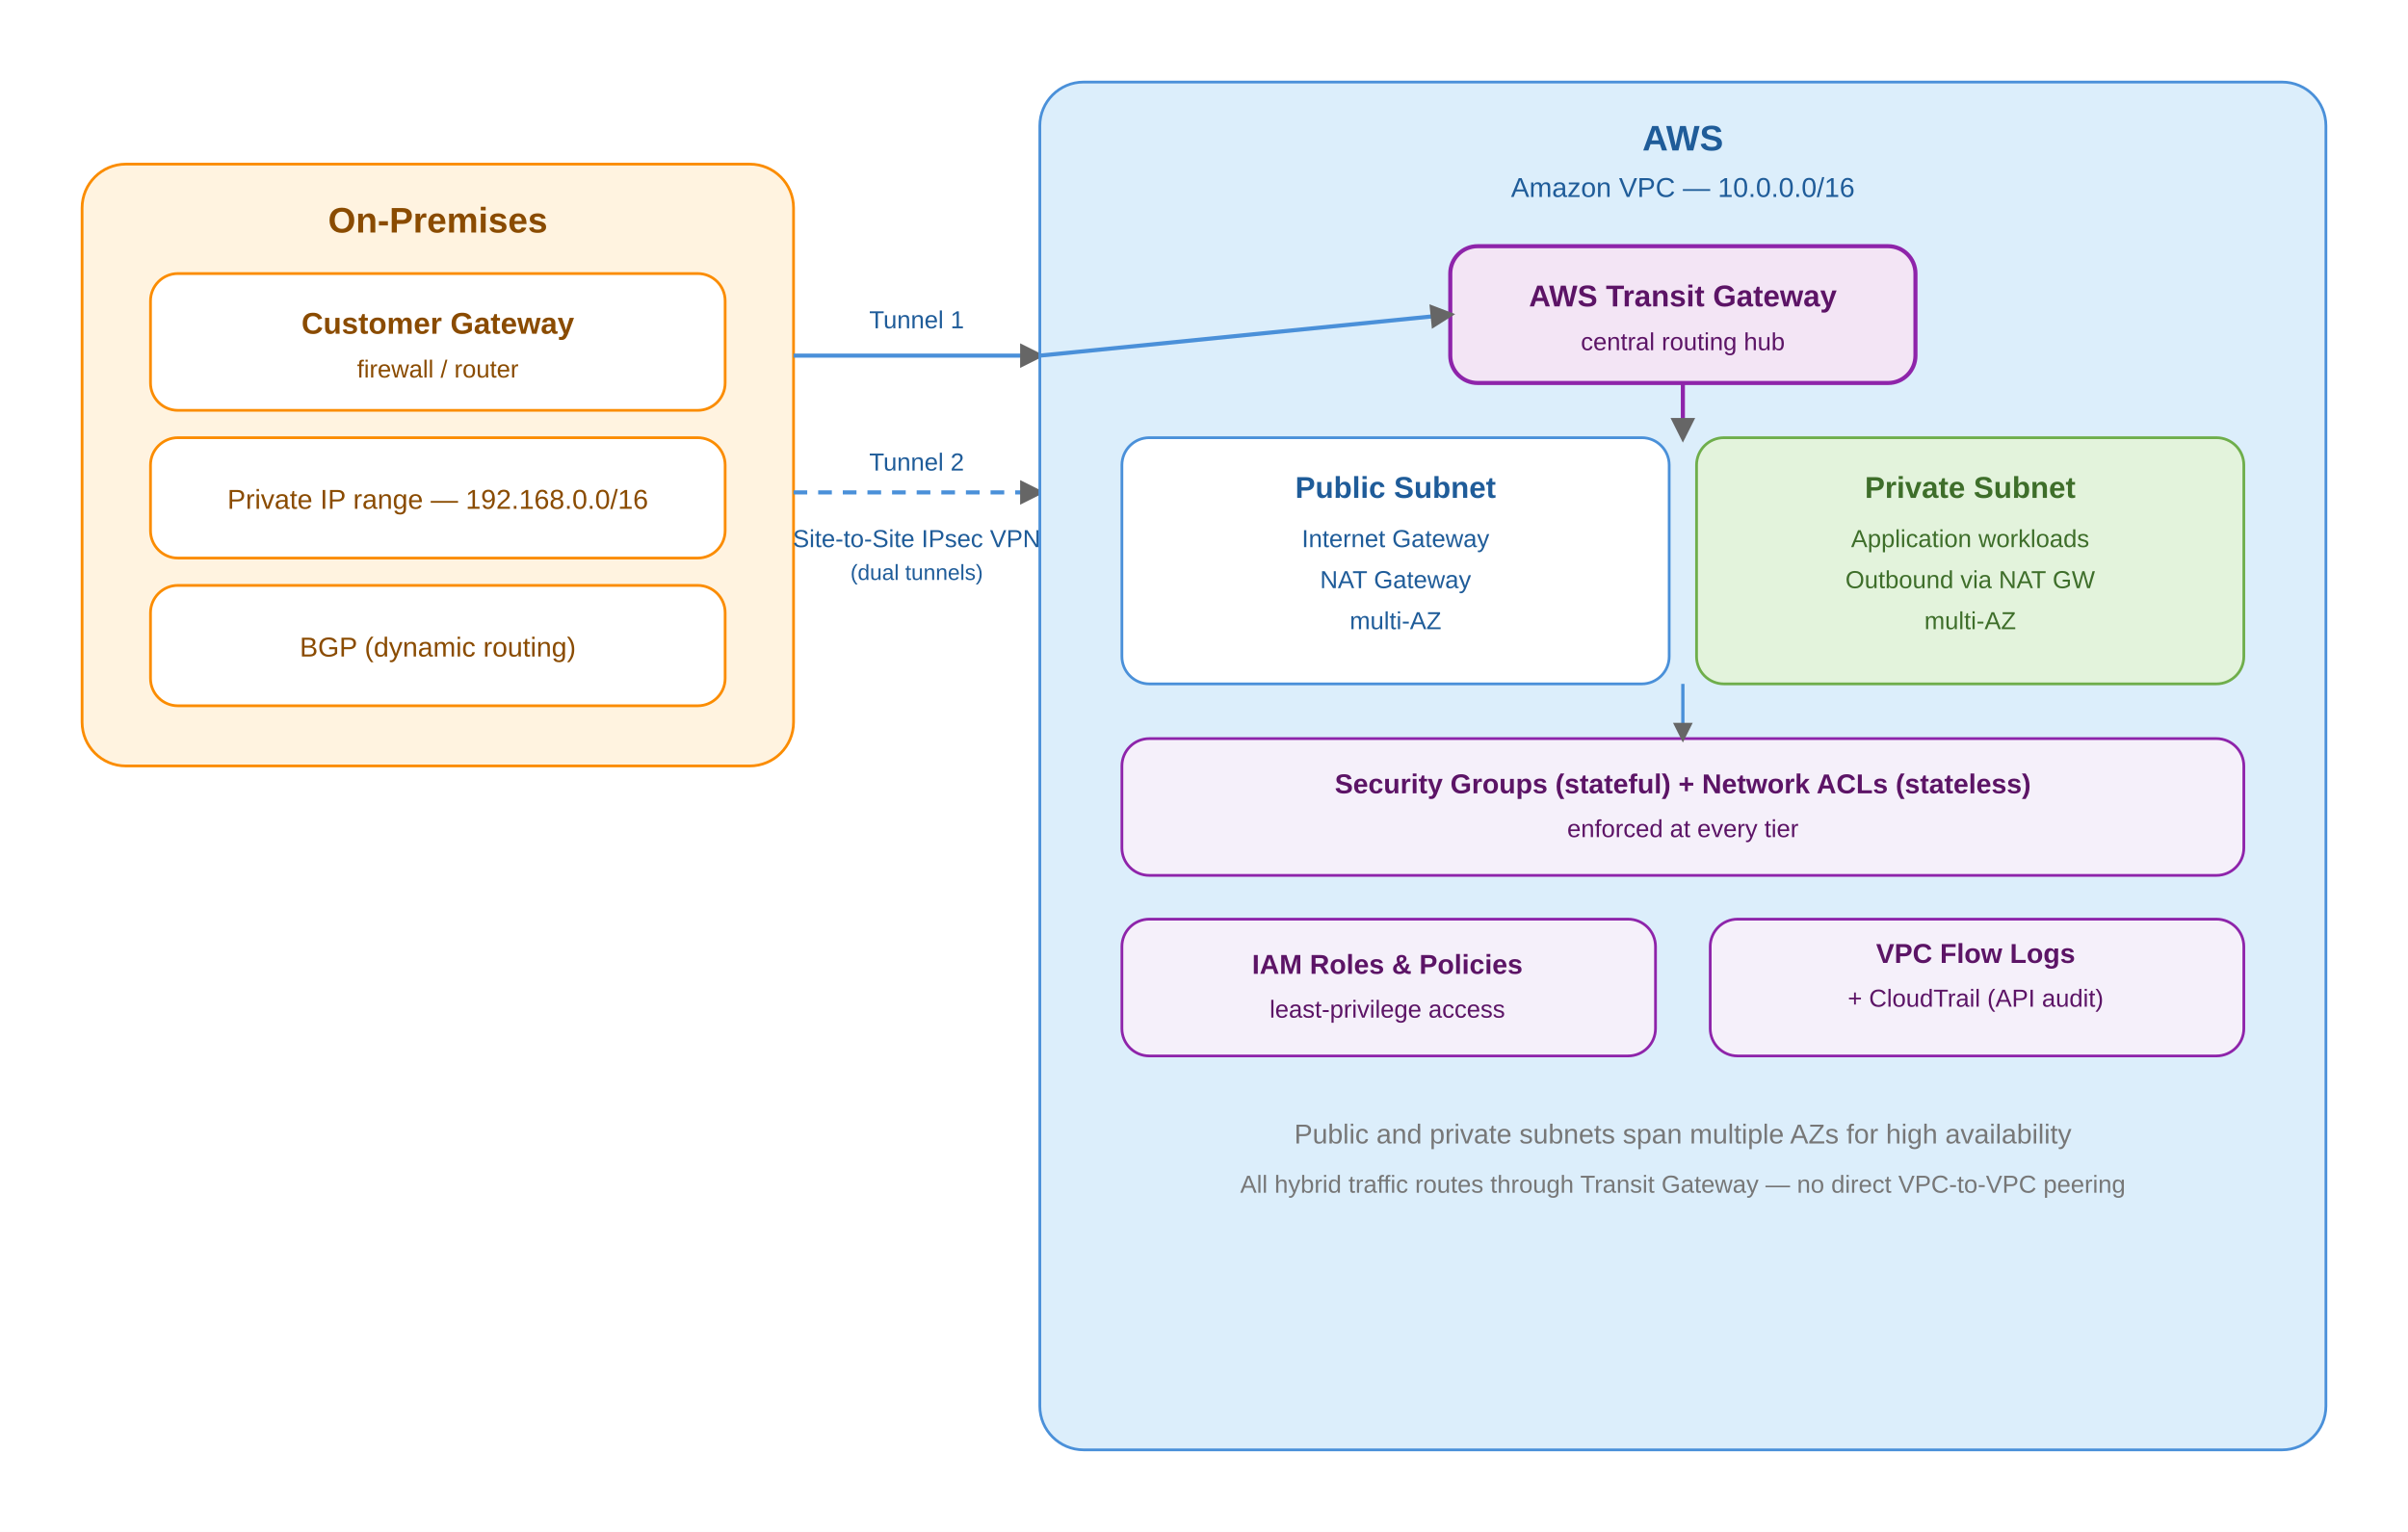
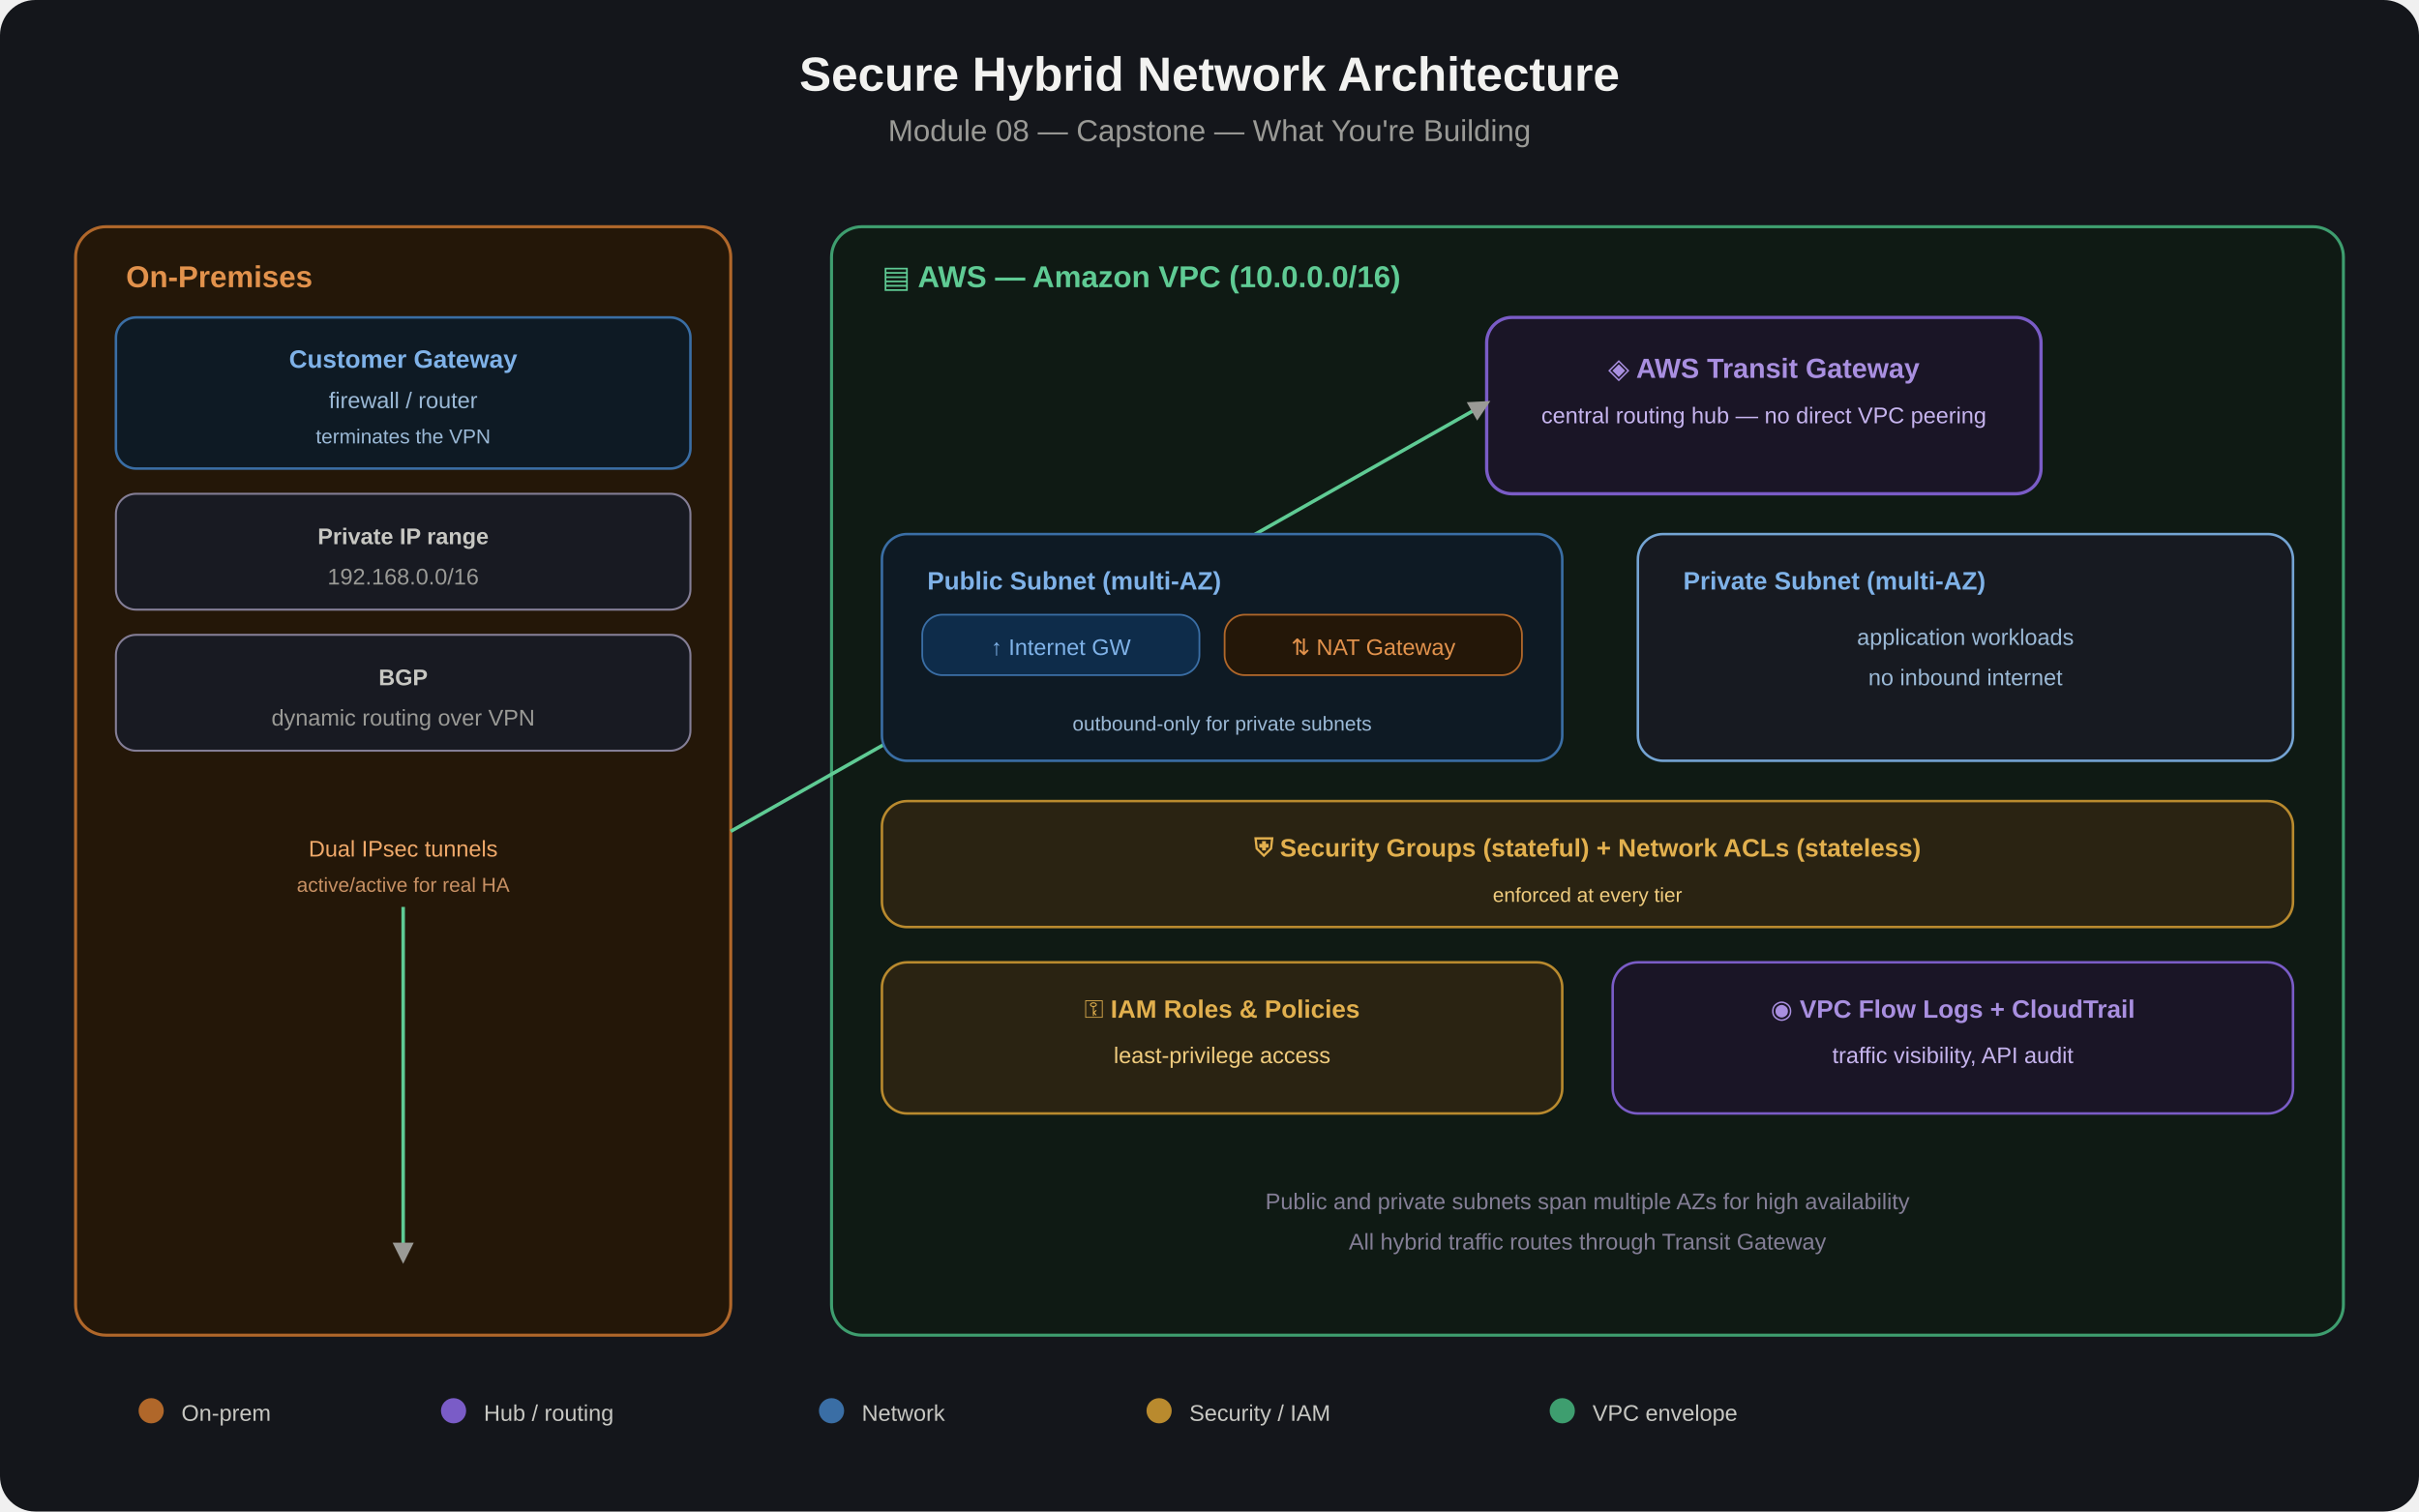
- <svg xmlns="http://www.w3.org/2000/svg" width="880" height="560" viewBox="0 0 880 560" font-family="Arial, Helvetica, sans-serif">
-   <rect width="880" height="560" fill="#ffffff" />
-   <rect x="30" y="60" width="260" height="220" rx="16" fill="#FFF3E0" stroke="#FB8C00" stroke-width="1" />
-   <text x="160" y="85" text-anchor="middle" font-size="13" fill="#8A4B00" font-weight="bold">On-Premises</text>
-   <rect x="55" y="100" width="210" height="50" rx="10" fill="#ffffff" stroke="#FB8C00" stroke-width="1" />
-   <text x="160" y="122" text-anchor="middle" font-size="11" fill="#8A4B00" font-weight="bold">Customer Gateway</text>
-   <text x="160" y="138" text-anchor="middle" font-size="9" fill="#8A4B00">firewall / router</text>
-   <rect x="55" y="160" width="210" height="44" rx="10" fill="#ffffff" stroke="#FB8C00" stroke-width="1" />
-   <text x="160" y="186" text-anchor="middle" font-size="10" fill="#8A4B00">Private IP range — 192.168.0.0/16</text>
-   <rect x="55" y="214" width="210" height="44" rx="10" fill="#ffffff" stroke="#FB8C00" stroke-width="1" />
-   <text x="160" y="240" text-anchor="middle" font-size="10" fill="#8A4B00">BGP (dynamic routing)</text>
-   <line x1="290" y1="130" x2="380" y2="130" stroke="#4A90D9" stroke-width="1.5" marker-end="url(#arrow)" />
-   <text x="335" y="120" text-anchor="middle" font-size="9" fill="#1F5C99">Tunnel 1</text>
-   <line x1="290" y1="180" x2="380" y2="180" stroke="#4A90D9" stroke-width="1.5" stroke-dasharray="5,4" marker-end="url(#arrow)" />
-   <text x="335" y="172" text-anchor="middle" font-size="9" fill="#1F5C99">Tunnel 2</text>
-   <text x="335" y="200" text-anchor="middle" font-size="9" fill="#1F5C99">Site-to-Site IPsec VPN</text>
-   <text x="335" y="212" text-anchor="middle" font-size="8" fill="#1F5C99">(dual tunnels)</text>
-   <rect x="380" y="30" width="470" height="500" rx="16" fill="#DCEEFB" stroke="#4A90D9" stroke-width="1" />
-   <text x="615" y="55" text-anchor="middle" font-size="13" fill="#1F5C99" font-weight="bold">AWS</text>
-   <text x="615" y="72" text-anchor="middle" font-size="10" fill="#1F5C99">Amazon VPC — 10.0.0.0/16</text>
-   <rect x="530" y="90" width="170" height="50" rx="10" fill="#F3E5F5" stroke="#8E24AA" stroke-width="1.5" />
-   <text x="615" y="112" text-anchor="middle" font-size="11" fill="#5C1466" font-weight="bold">AWS Transit Gateway</text>
-   <text x="615" y="128" text-anchor="middle" font-size="9" fill="#5C1466">central routing hub</text>
-   <rect x="410" y="160" width="200" height="90" rx="10" fill="#ffffff" stroke="#4A90D9" stroke-width="1" />
-   <text x="510" y="182" text-anchor="middle" font-size="11" fill="#1F5C99" font-weight="bold">Public Subnet</text>
-   <text x="510" y="200" text-anchor="middle" font-size="9" fill="#1F5C99">Internet Gateway</text>
-   <text x="510" y="215" text-anchor="middle" font-size="9" fill="#1F5C99">NAT Gateway</text>
-   <text x="510" y="230" text-anchor="middle" font-size="9" fill="#1F5C99">multi-AZ</text>
-   <rect x="620" y="160" width="200" height="90" rx="10" fill="#E3F3DC" stroke="#6FAE4B" stroke-width="1" />
-   <text x="720" y="182" text-anchor="middle" font-size="11" fill="#3E6E2A" font-weight="bold">Private Subnet</text>
-   <text x="720" y="200" text-anchor="middle" font-size="9" fill="#3E6E2A">Application workloads</text>
-   <text x="720" y="215" text-anchor="middle" font-size="9" fill="#3E6E2A">Outbound via NAT GW</text>
-   <text x="720" y="230" text-anchor="middle" font-size="9" fill="#3E6E2A">multi-AZ</text>
-   <rect x="410" y="270" width="410" height="50" rx="10" fill="#F5F0FA" stroke="#8E24AA" stroke-width="1" />
-   <text x="615" y="290" text-anchor="middle" font-size="10" fill="#5C1466" font-weight="bold">Security Groups (stateful) + Network ACLs (stateless)</text>
-   <text x="615" y="306" text-anchor="middle" font-size="9" fill="#5C1466">enforced at every tier</text>
-   <rect x="410" y="336" width="195" height="50" rx="10" fill="#F5F0FA" stroke="#8E24AA" stroke-width="1" />
-   <text x="507" y="356" text-anchor="middle" font-size="10" fill="#5C1466" font-weight="bold">IAM Roles &amp; Policies</text>
-   <text x="507" y="372" text-anchor="middle" font-size="9" fill="#5C1466">least-privilege access</text>
-   <rect x="625" y="336" width="195" height="50" rx="10" fill="#F5F0FA" stroke="#8E24AA" stroke-width="1" />
-   <text x="722" y="352" text-anchor="middle" font-size="10" fill="#5C1466" font-weight="bold">VPC Flow Logs</text>
-   <text x="722" y="368" text-anchor="middle" font-size="9" fill="#5C1466">+ CloudTrail (API audit)</text>
-   <text x="615" y="418" text-anchor="middle" font-size="10" fill="#777777">Public and private subnets span multiple AZs for high availability</text>
-   <text x="615" y="436" text-anchor="middle" font-size="9" fill="#777777">All hybrid traffic routes through Transit Gateway — no direct VPC-to-VPC peering</text>
-   <line x1="615" y1="140" x2="615" y2="160" stroke="#8E24AA" stroke-width="1.5" marker-end="url(#arrow)" />
-   <line x1="615" y1="250" x2="615" y2="270" stroke="#4A90D9" stroke-width="1.2" marker-end="url(#arrow)" />
-   <line x1="380" y1="130" x2="530" y2="115" stroke="#4A90D9" stroke-width="1.5" marker-end="url(#arrow)" />
+ <svg xmlns="http://www.w3.org/2000/svg" width="960" height="600" viewBox="0 0 960 600" font-family="Arial, Helvetica, sans-serif">
+   <rect width="960" height="600" rx="14" fill="#14161B" />
+   <text x="480" y="36" text-anchor="middle" font-size="19" font-weight="bold" fill="#F2F2F0">Secure Hybrid Network Architecture</text>
+   <text x="480" y="56" text-anchor="middle" font-size="12" fill="#9A9A96">Module 08 — Capstone — What You're Building</text>
+   <rect x="30" y="90" width="260" height="440" rx="12" fill="#241708" stroke="#B0672A" stroke-width="1.2" />
+   <text x="50" y="114" font-size="12" font-weight="bold" fill="#E2924C">On-Premises</text>
+   <rect x="46" y="126" width="228" height="60" rx="8" fill="#0E1A24" stroke="#3A6EA5" stroke-width="1" />
+   <text x="160" y="146" text-anchor="middle" font-size="10" font-weight="bold" fill="#7FB2E8">Customer Gateway</text>
+   <text x="160" y="162" text-anchor="middle" font-size="9" fill="#9BB9D6">firewall / router</text>
+   <text x="160" y="176" text-anchor="middle" font-size="8" fill="#9BB9D6">terminates the VPN</text>
+   <rect x="46" y="196" width="228" height="46" rx="8" fill="#181A22" stroke="#847E96" stroke-width="0.8" />
+   <text x="160" y="216" text-anchor="middle" font-size="9" font-weight="bold" fill="#C7C7C2">Private IP range</text>
+   <text x="160" y="232" text-anchor="middle" font-size="9" fill="#9A9A96">192.168.0.0/16</text>
+   <rect x="46" y="252" width="228" height="46" rx="8" fill="#181A22" stroke="#847E96" stroke-width="0.8" />
+   <text x="160" y="272" text-anchor="middle" font-size="9" font-weight="bold" fill="#C7C7C2">BGP</text>
+   <text x="160" y="288" text-anchor="middle" font-size="9" fill="#9A9A96">dynamic routing over VPN</text>
+   <text x="160" y="340" text-anchor="middle" font-size="9" fill="#F0A96A">Dual IPsec tunnels</text>
+   <text x="160" y="354" text-anchor="middle" font-size="8" fill="#C79063">active/active for real HA</text>
+   <line x1="160" y1="360" x2="160" y2="500" stroke="#5FCB94" stroke-width="1.4" marker-end="url(#arrow)" />
+   <rect x="330" y="90" width="600" height="440" rx="12" fill="#0F1A14" stroke="#3E9E6F" stroke-width="1.2" />
+   <text x="350" y="114" font-size="12" font-weight="bold" fill="#5FCB94">▤ AWS — Amazon VPC (10.0.0.0/16)</text>
+   <rect x="590" y="126" width="220" height="70" rx="10" fill="#1A1526" stroke="#7A5CC7" stroke-width="1.3" />
+   <text x="700" y="150" text-anchor="middle" font-size="11" font-weight="bold" fill="#A98FE0">◈ AWS Transit Gateway</text>
+   <text x="700" y="168" text-anchor="middle" font-size="9" fill="#C6B4EE">central routing hub — no direct VPC peering</text>
+   <line x1="290" y1="330" x2="590" y2="160" stroke="#5FCB94" stroke-width="1.4" marker-end="url(#arrow)" />
+   <rect x="350" y="212" width="270" height="90" rx="10" fill="#0E1A24" stroke="#3A6EA5" stroke-width="1" />
+   <text x="368" y="234" font-size="10" font-weight="bold" fill="#7FB2E8">Public Subnet (multi-AZ)</text>
+   <rect x="366" y="244" width="110" height="24" rx="8" fill="#0E2C4A" stroke="#3A6EA5" stroke-width="0.7" />
+   <text x="421" y="260" text-anchor="middle" font-size="9" fill="#7FB2E8">↑ Internet GW</text>
+   <rect x="486" y="244" width="118" height="24" rx="8" fill="#241708" stroke="#B0672A" stroke-width="0.7" />
+   <text x="545" y="260" text-anchor="middle" font-size="9" fill="#E2924C">⇅ NAT Gateway</text>
+   <text x="485" y="290" text-anchor="middle" font-size="8" fill="#9BB9D6">outbound-only for private subnets</text>
+   <rect x="650" y="212" width="260" height="90" rx="10" fill="#181A22" stroke="#7FB2E8" stroke-width="1" opacity="0.9" />
+   <text x="668" y="234" font-size="10" font-weight="bold" fill="#7FB2E8">Private Subnet (multi-AZ)</text>
+   <text x="780" y="256" text-anchor="middle" font-size="9" fill="#9BB9D6">application workloads</text>
+   <text x="780" y="272" text-anchor="middle" font-size="9" fill="#9BB9D6">no inbound internet</text>
+   <rect x="350" y="318" width="560" height="50" rx="10" fill="#2A2312" stroke="#B98A2E" stroke-width="1" />
+   <text x="630" y="340" text-anchor="middle" font-size="10" font-weight="bold" fill="#E2B04E">⛨ Security Groups (stateful) + Network ACLs (stateless)</text>
+   <text x="630" y="358" text-anchor="middle" font-size="8" fill="#F0CC7E">enforced at every tier</text>
+   <rect x="350" y="382" width="270" height="60" rx="10" fill="#2A2312" stroke="#B98A2E" stroke-width="1" />
+   <text x="485" y="404" text-anchor="middle" font-size="10" font-weight="bold" fill="#E2B04E">⚿ IAM Roles &amp; Policies</text>
+   <text x="485" y="422" text-anchor="middle" font-size="9" fill="#F0CC7E">least-privilege access</text>
+   <rect x="640" y="382" width="270" height="60" rx="10" fill="#1A1526" stroke="#7A5CC7" stroke-width="1" />
+   <text x="775" y="404" text-anchor="middle" font-size="10" font-weight="bold" fill="#A98FE0">◉ VPC Flow Logs + CloudTrail</text>
+   <text x="775" y="422" text-anchor="middle" font-size="9" fill="#C6B4EE">traffic visibility, API audit</text>
+   <text x="630" y="480" text-anchor="middle" font-size="9" fill="#847E96">Public and private subnets span multiple AZs for high availability</text>
+   <text x="630" y="496" text-anchor="middle" font-size="9" fill="#847E96">All hybrid traffic routes through Transit Gateway</text>
+   <circle cx="60" cy="560" r="5" fill="#B0672A" />
+   <text x="72" y="564" font-size="9" fill="#C7C7C2">On-prem</text>
+   <circle cx="180" cy="560" r="5" fill="#7A5CC7" />
+   <text x="192" y="564" font-size="9" fill="#C7C7C2">Hub / routing</text>
+   <circle cx="330" cy="560" r="5" fill="#3A6EA5" />
+   <text x="342" y="564" font-size="9" fill="#C7C7C2">Network</text>
+   <circle cx="460" cy="560" r="5" fill="#B98A2E" />
+   <text x="472" y="564" font-size="9" fill="#C7C7C2">Security / IAM</text>
+   <circle cx="620" cy="560" r="5" fill="#3E9E6F" />
+   <text x="632" y="564" font-size="9" fill="#C7C7C2">VPC envelope</text>
  <defs>
    <marker id="arrow" viewBox="0 0 10 10" refX="8" refY="5" markerWidth="6" markerHeight="6" orient="auto-start-reverse">
-       <path d="M0,0 L10,5 L0,10 Z" fill="#666666" />
+       <path d="M0,0 L10,5 L0,10 Z" fill="#9A9A96" />
    </marker>
  </defs>
</svg>
